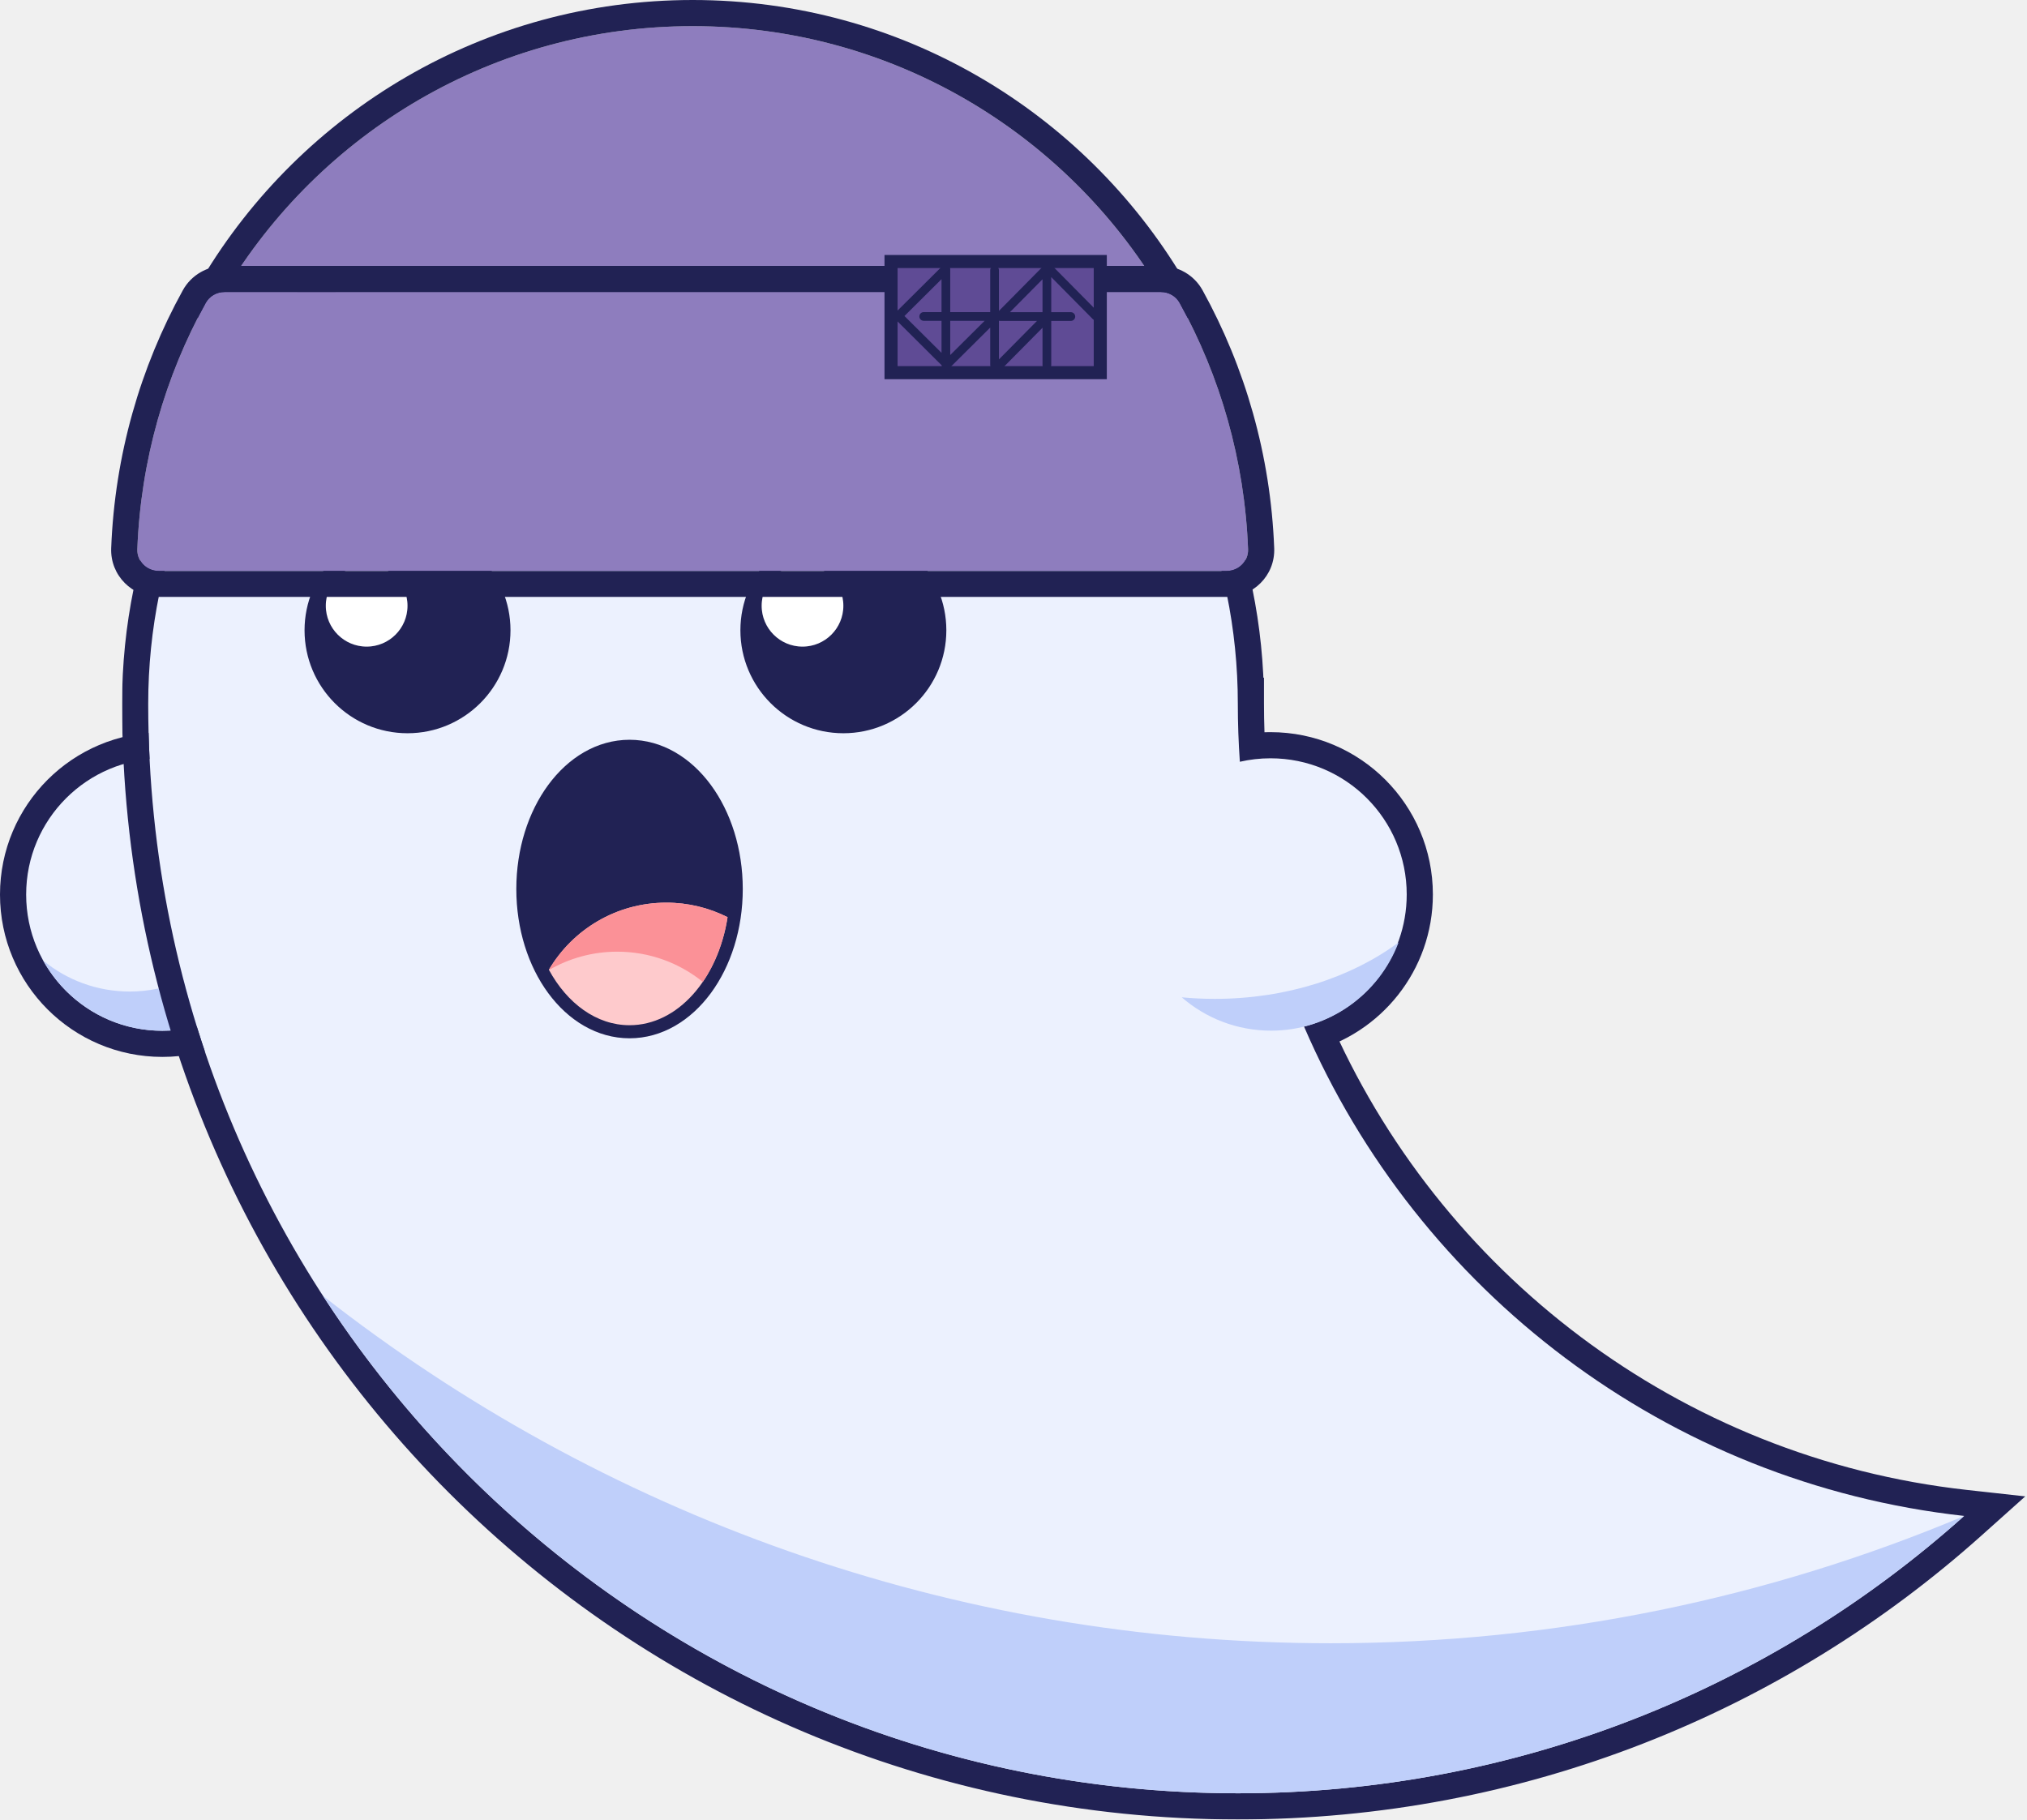
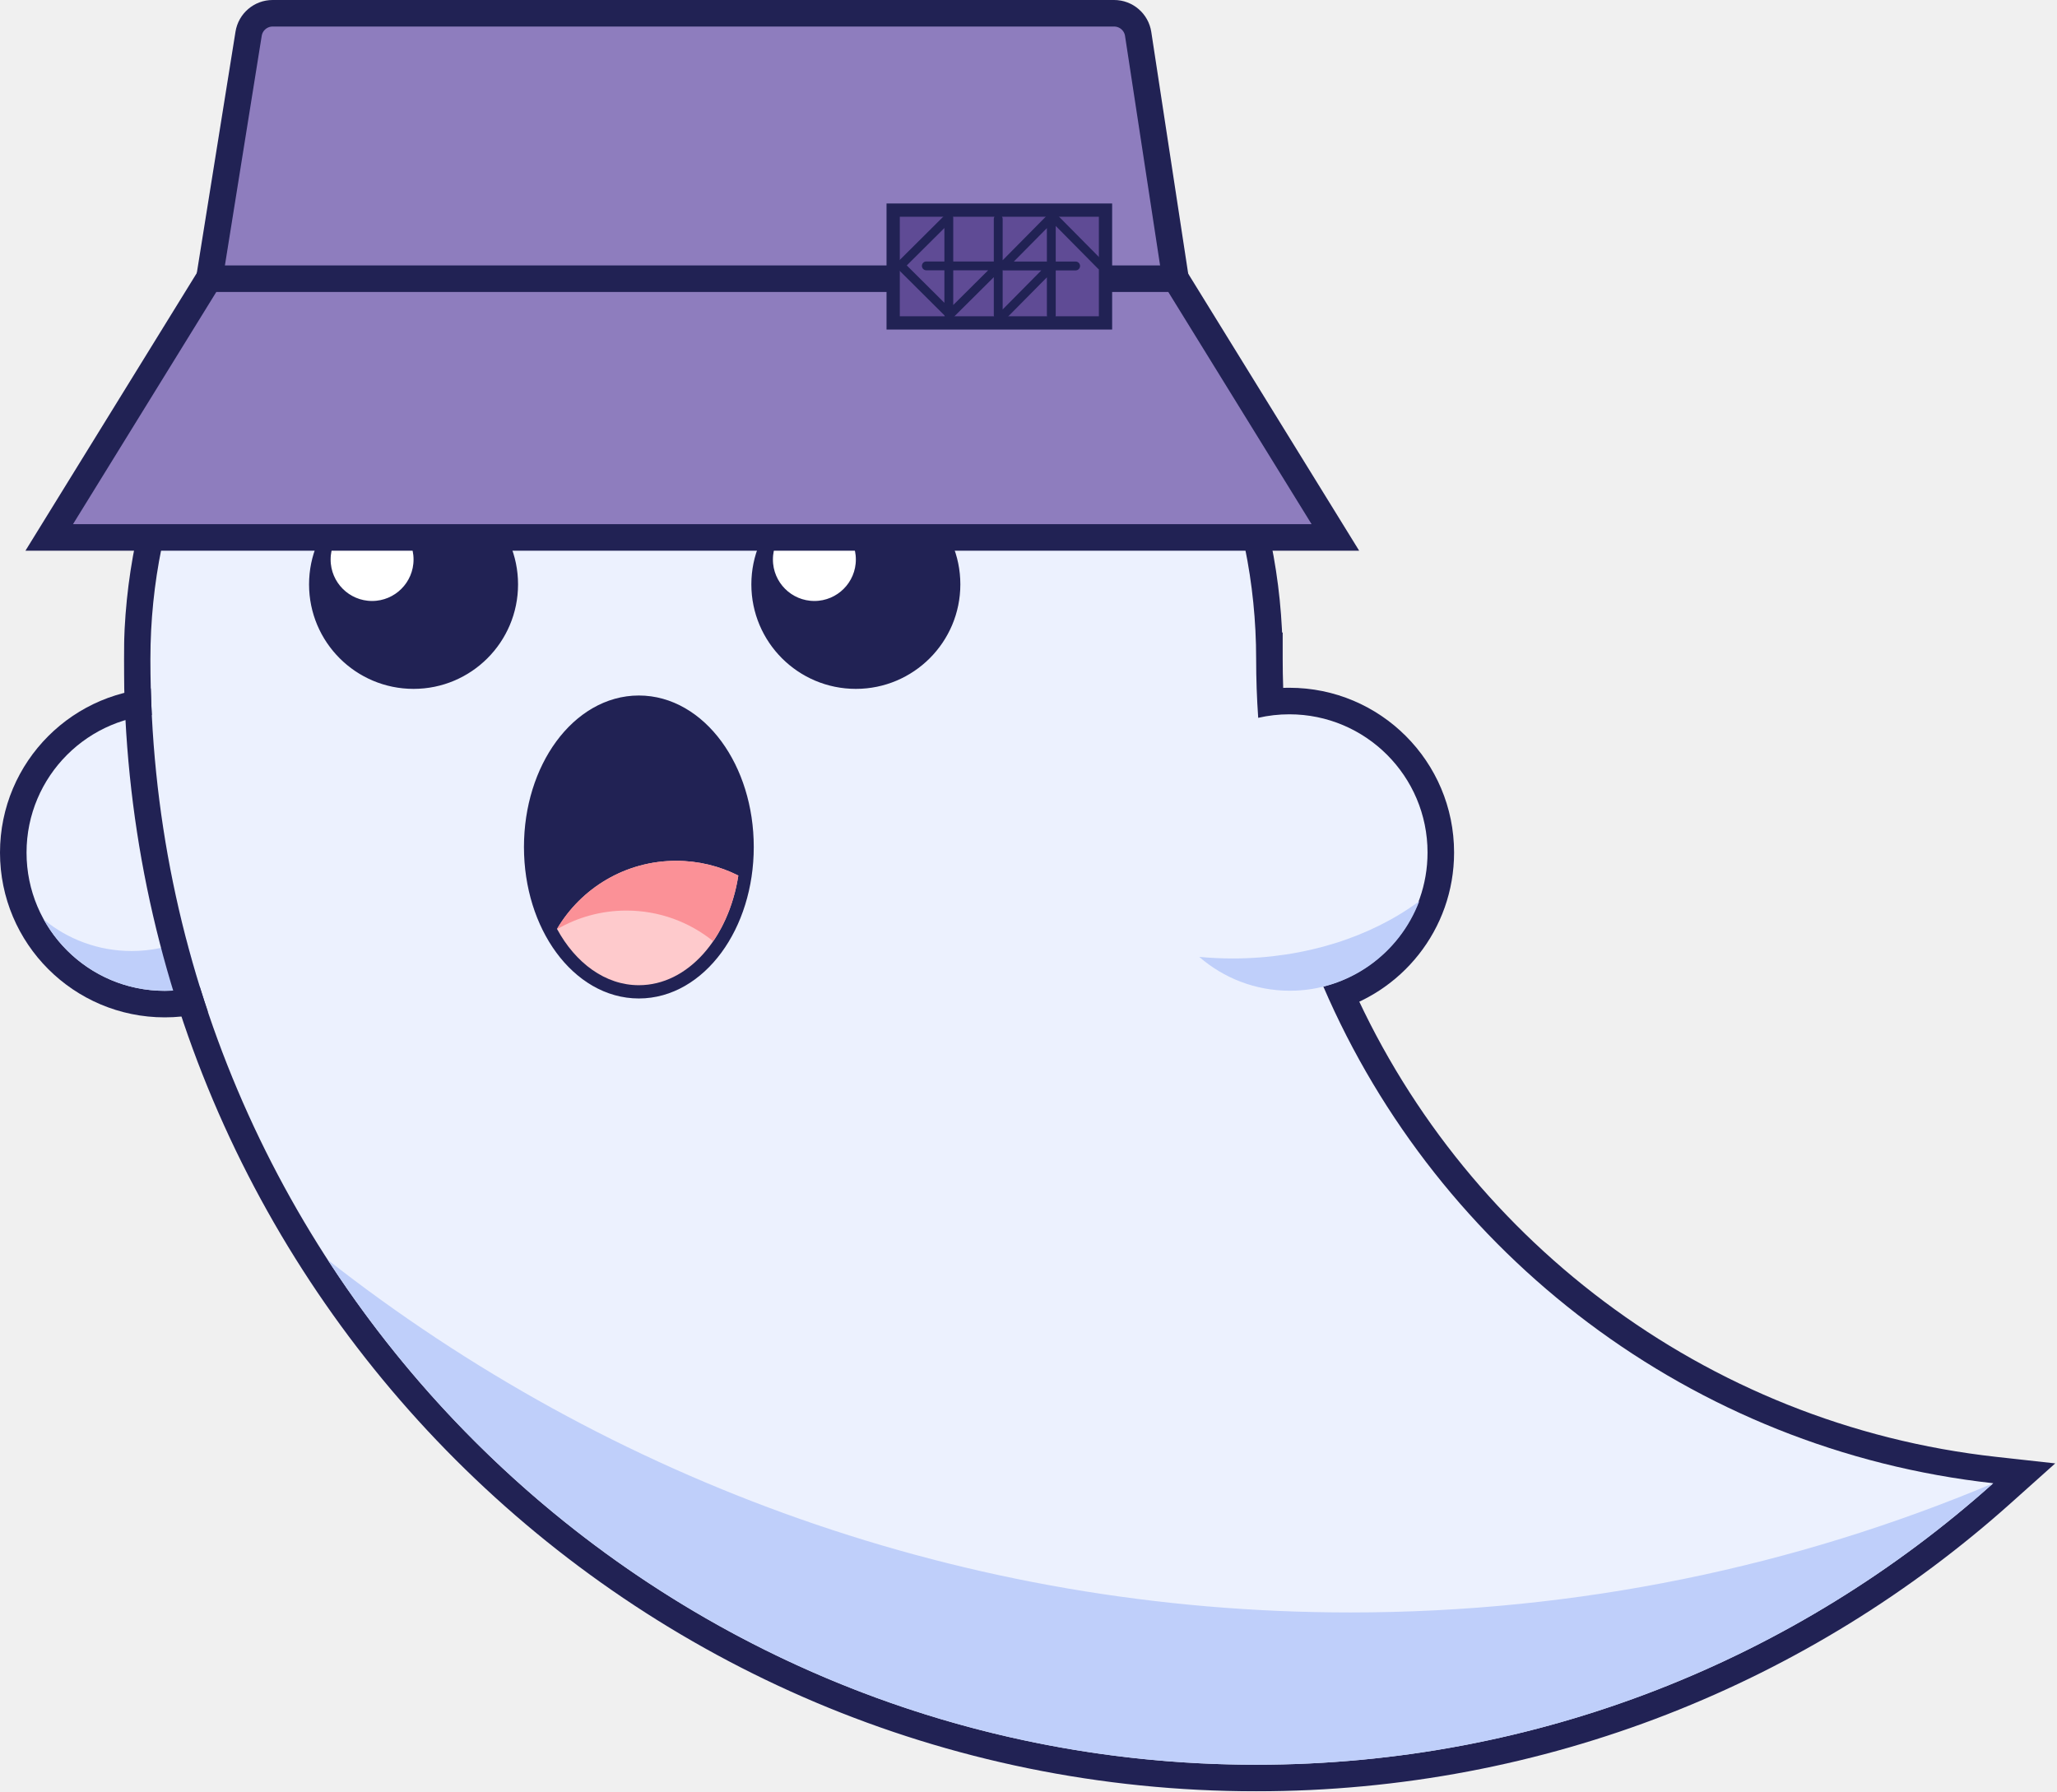
- <svg xmlns="http://www.w3.org/2000/svg" width="930" height="835" viewBox="0 0 930 835" fill="none">
-   <circle cx="74.49" cy="410.49" r="68.49" fill="#ECF1FE" stroke="#212254" stroke-width="12" />
-   <path fill-rule="evenodd" clip-rule="evenodd" d="M59.49 454.981C94.003 454.981 121.981 427.003 121.981 392.49C121.981 381.504 119.146 371.18 114.167 362.21C128.098 373.671 136.981 391.043 136.981 410.49C136.981 445.003 109.003 472.981 74.49 472.981C50.964 472.981 30.474 459.98 19.814 440.771C30.605 449.65 44.425 454.981 59.49 454.981Z" fill="#BFCFFA" />
-   <mask id="path-3-outside-1_6_2" maskUnits="userSpaceOnUse" x="56" y="61" width="874" height="774" fill="black">
-     <rect fill="white" x="56" y="61" width="874" height="774" />
-     <path fill-rule="evenodd" clip-rule="evenodd" d="M317.962 73C456.012 73 567.923 184.912 567.923 322.962H567.924C567.924 331.9 568.237 340.766 568.852 349.548C573.374 348.508 578.083 347.958 582.921 347.958C617.434 347.958 645.412 375.936 645.412 410.448C645.412 439.656 625.374 464.183 598.296 471.033C650.478 592.302 764.805 680.528 901.179 695.613C812.736 774.76 695.95 822.885 567.924 822.885C291.937 822.885 68.185 599.246 68 323.303L68 322.962C68 184.912 179.912 73 317.962 73Z" />
+ <svg xmlns="http://www.w3.org/2000/svg" width="930" height="810" viewBox="0 0 930 810" fill="none">
+   <circle cx="74.49" cy="385.49" r="68.49" fill="#ECF1FE" stroke="#212254" stroke-width="12" />
+   <path fill-rule="evenodd" clip-rule="evenodd" d="M59.49 429.981C94.003 429.981 121.981 402.003 121.981 367.49C121.981 356.504 119.146 346.18 114.167 337.21C128.098 348.671 136.981 366.043 136.981 385.49C136.981 420.003 109.003 447.981 74.49 447.981C50.964 447.981 30.474 434.98 19.814 415.771C30.605 424.65 44.425 429.981 59.49 429.981Z" fill="#BFCFFA" />
+   <mask id="path-3-outside-1_6_269" maskUnits="userSpaceOnUse" x="56" y="36" width="874" height="774" fill="black">
+     <rect fill="white" x="56" y="36" width="874" height="774" />
+     <path fill-rule="evenodd" clip-rule="evenodd" d="M317.962 48C456.012 48 567.923 159.912 567.923 297.962H567.924C567.924 306.9 568.237 315.766 568.852 324.548C573.374 323.508 578.083 322.958 582.921 322.958C617.434 322.958 645.412 350.936 645.412 385.448C645.412 414.656 625.374 439.183 598.296 446.033C650.478 567.302 764.805 655.528 901.179 670.613C812.736 749.76 695.95 797.885 567.924 797.885C291.937 797.885 68.185 574.246 68 298.303L68 297.962C68 159.912 179.912 48 317.962 48Z" />
  </mask>
-   <path fill-rule="evenodd" clip-rule="evenodd" d="M317.962 73C456.012 73 567.923 184.912 567.923 322.962H567.924C567.924 331.9 568.237 340.766 568.852 349.548C573.374 348.508 578.083 347.958 582.921 347.958C617.434 347.958 645.412 375.936 645.412 410.448C645.412 439.656 625.374 464.183 598.296 471.033C650.478 592.302 764.805 680.528 901.179 695.613C812.736 774.76 695.95 822.885 567.924 822.885C291.937 822.885 68.185 599.246 68 323.303L68 322.962C68 184.912 179.912 73 317.962 73Z" fill="#ECF1FE" />
-   <path d="M567.923 322.962H555.923V334.962H567.923V322.962ZM567.924 322.962H579.924V310.962H567.924V322.962ZM568.852 349.548L556.881 350.387L557.862 364.39L571.542 361.243L568.852 349.548ZM598.296 471.033L595.353 459.4L581.711 462.851L587.273 475.776L598.296 471.033ZM901.179 695.613L909.181 704.555L929.201 686.64L902.499 683.686L901.179 695.613ZM68 323.303L80 323.295L80 323.295L68 323.303ZM68 322.962L56 322.962L56 322.97L68 322.962ZM579.923 322.962C579.923 178.284 462.639 61 317.962 61V85C449.384 85 555.923 191.539 555.923 322.962H579.923ZM567.924 310.962H567.923V334.962H567.924V310.962ZM580.822 348.71C580.227 340.206 579.924 331.62 579.924 322.962H555.924C555.924 332.18 556.246 341.326 556.881 350.387L580.822 348.71ZM571.542 361.243C575.188 360.404 578.995 359.958 582.921 359.958V335.958C577.171 335.958 571.559 336.612 566.161 337.854L571.542 361.243ZM582.921 359.958C610.806 359.958 633.412 382.563 633.412 410.448H657.412C657.412 369.308 624.061 335.958 582.921 335.958V359.958ZM633.412 410.448C633.412 434.031 617.233 453.864 595.353 459.4L601.239 482.667C633.515 474.501 657.412 445.28 657.412 410.448H633.412ZM902.499 683.686C770.526 669.087 659.838 583.696 609.319 466.29L587.273 475.776C641.117 600.908 759.084 691.968 899.86 707.54L902.499 683.686ZM567.924 834.885C699.016 834.885 818.624 785.595 909.181 704.555L893.177 686.671C806.849 763.925 692.885 810.885 567.924 810.885V834.885ZM56 323.311C56.189 605.878 285.313 834.885 567.924 834.885V810.885C298.562 810.885 80.18 592.614 80 323.295L56 323.311ZM56 322.97L56 323.311L80 323.295L80 322.954L56 322.97ZM317.962 61C173.284 61 56 178.284 56 322.962H80C80 191.539 186.539 85 317.962 85V61Z" fill="#212254" mask="url(#path-3-outside-1_6_2)" />
-   <path fill-rule="evenodd" clip-rule="evenodd" d="M641.669 432.452C620.099 448.451 590.29 458.347 557.361 458.347C552.223 458.347 547.162 458.106 542.196 457.639C553.165 467.169 567.49 472.939 583.162 472.939C609.93 472.939 632.767 456.108 641.669 432.452Z" fill="#BFCFFA" />
-   <path fill-rule="evenodd" clip-rule="evenodd" d="M148.188 594.631C237.285 732.006 391.991 822.885 567.923 822.885C695.922 822.885 812.685 774.781 901.121 695.665C811.749 733.26 713.563 754.037 610.525 754.037C436.101 754.037 275.583 694.497 148.188 594.631Z" fill="#BFCFFA" />
-   <circle cx="386.943" cy="289.217" r="44.244" fill="#212254" stroke="#212254" stroke-width="6" />
-   <circle cx="368.195" cy="277.969" r="21.747" fill="white" stroke="#212254" stroke-width="6" />
-   <circle cx="186.973" cy="289.217" r="44.244" fill="#212254" stroke="#212254" stroke-width="6" />
-   <circle cx="168.226" cy="277.969" r="21.747" fill="white" stroke="#212254" stroke-width="6" />
-   <path d="M288.839 473.439C302.71 473.439 315.016 465.787 323.747 453.913C332.479 442.038 337.788 425.778 337.788 407.949C337.788 390.12 332.479 373.859 323.747 361.984C315.016 350.111 302.71 342.458 288.839 342.458C274.969 342.458 262.662 350.111 253.932 361.984C245.2 373.859 239.89 390.12 239.89 407.949C239.89 425.778 245.2 442.038 253.932 453.913C262.662 465.787 274.969 473.439 288.839 473.439Z" fill="#212254" stroke="#212254" stroke-width="6" />
-   <path fill-rule="evenodd" clip-rule="evenodd" d="M251.834 444.999C262.701 426.566 282.758 414.198 305.705 414.198C315.812 414.198 325.359 416.597 333.807 420.858C329.433 449.176 310.962 470.439 288.839 470.439C273.66 470.439 260.201 460.429 251.834 444.999Z" fill="#FECACC" />
-   <path fill-rule="evenodd" clip-rule="evenodd" d="M305.705 414.198C282.758 414.198 262.701 426.566 251.834 444.999C251.852 445.032 251.87 445.065 251.888 445.098C261.096 439.754 271.795 436.694 283.209 436.694C298.074 436.694 311.727 441.885 322.454 450.553C328.05 442.391 332.057 432.189 333.807 420.858C325.359 416.597 315.812 414.198 305.705 414.198Z" fill="#FB9197" />
-   <mask id="path-14-outside-2_6_2" maskUnits="userSpaceOnUse" x="81.024" y="0" width="473" height="146" fill="black">
-     <rect fill="white" x="81.024" width="473" height="146" />
-     <path fill-rule="evenodd" clip-rule="evenodd" d="M532.606 134H103.024C146.66 60.932 226.523 12 317.815 12C409.106 12 488.969 60.932 532.606 134Z" />
-   </mask>
-   <path fill-rule="evenodd" clip-rule="evenodd" d="M532.606 134H103.024C146.66 60.932 226.523 12 317.815 12C409.106 12 488.969 60.932 532.606 134Z" fill="#8E7DBE" />
-   <path d="M103.024 134L92.721 127.847L81.88 146H103.024V134ZM532.606 134V146H553.749L542.908 127.847L532.606 134ZM103.024 146H532.606V122H103.024V146ZM113.326 140.153C154.887 70.561 230.92 24 317.815 24V0C222.127 0 138.434 51.304 92.721 127.847L113.326 140.153ZM317.815 24C404.71 24 480.742 70.561 522.303 140.153L542.908 127.847C497.195 51.304 413.502 0 317.815 0V24Z" fill="#212254" mask="url(#path-14-outside-2_6_2)" />
-   <mask id="path-16-outside-3_6_2" maskUnits="userSpaceOnUse" x="50" y="122" width="535" height="152" fill="black">
-     <rect fill="white" x="50" y="122" width="535" height="152" />
-     <path fill-rule="evenodd" clip-rule="evenodd" d="M102.972 134C99.41 134 96.104 135.886 94.384 139.005C75.775 172.738 64.583 211.136 63.007 252.001C62.794 257.519 67.292 262 72.815 262H562.815C568.338 262 572.835 257.519 572.622 252.001C571.047 211.136 559.855 172.738 541.246 139.005C539.525 135.886 536.219 134 532.658 134H102.972Z" />
-   </mask>
-   <path fill-rule="evenodd" clip-rule="evenodd" d="M102.972 134C99.41 134 96.104 135.886 94.384 139.005C75.775 172.738 64.583 211.136 63.007 252.001C62.794 257.519 67.292 262 72.815 262H562.815C568.338 262 572.835 257.519 572.622 252.001C571.047 211.136 559.855 172.738 541.246 139.005C539.525 135.886 536.219 134 532.658 134H102.972Z" fill="#8E7DBE" />
-   <path d="M541.246 139.005L530.738 144.801L541.246 139.005ZM572.622 252.001L584.613 251.538L572.622 252.001ZM94.384 139.005L83.877 133.209L94.384 139.005ZM83.877 133.209C64.386 168.54 52.666 208.759 51.016 251.538L74.998 252.463C76.5 213.513 87.163 176.937 104.891 144.801L83.877 133.209ZM72.815 274H562.815V250H72.815V274ZM584.613 251.538C582.964 208.759 571.244 168.54 551.753 133.209L530.738 144.801C548.466 176.937 559.129 213.513 560.631 252.463L584.613 251.538ZM532.658 122H102.972V146H532.658V122ZM551.753 133.209C547.848 126.13 540.436 122 532.658 122V146C532.002 146 531.202 145.643 530.738 144.801L551.753 133.209ZM562.815 274C574.84 274 585.1 264.163 584.613 251.538L560.631 252.463C560.57 250.876 561.835 250 562.815 250V274ZM51.016 251.538C50.529 264.163 60.79 274 72.815 274V250C73.794 250 75.06 250.876 74.998 252.463L51.016 251.538ZM104.891 144.801C104.427 145.643 103.628 146 102.972 146V122C95.193 122 87.781 126.13 83.877 133.209L104.891 144.801Z" fill="#212254" mask="url(#path-16-outside-3_6_2)" />
-   <rect x="408.815" y="120" width="96" height="51" fill="#5F4B95" stroke="#212254" stroke-width="6" />
-   <path fill-rule="evenodd" clip-rule="evenodd" d="M434.473 123.5C434.473 123.501 434.473 123.502 434.474 123.502H434.475C434.476 123.502 434.476 123.502 434.476 123.503V143.711C434.476 144.264 434.924 144.711 435.476 144.711H454.815C455.367 144.711 455.815 144.264 455.815 143.711V124.002C455.815 123.726 456.039 123.502 456.315 123.502C456.591 123.502 456.815 123.726 456.815 124.002V167.421C456.815 167.697 456.591 167.921 456.315 167.921C456.039 167.921 455.815 167.697 455.815 167.421V149.11C455.815 148.22 454.74 147.773 454.11 148.401L435.183 167.218V167.218V167.218L434.476 167.922C434.475 167.922 434.474 167.922 434.474 167.922C434.473 167.922 434.473 167.922 434.472 167.922C434.472 167.921 434.471 167.921 434.47 167.921H434.175C433.789 167.921 433.476 167.608 433.476 167.222C433.476 167.036 433.402 166.857 433.27 166.726L412.138 145.711C411.747 145.323 411.747 144.69 412.138 144.301L433.412 123.145C433.607 122.951 433.922 122.951 434.117 123.145L434.473 123.499C434.474 123.499 434.474 123.5 434.473 123.5ZM433.476 163.116C433.476 164.006 432.402 164.453 431.771 163.825L413.56 145.715C413.167 145.324 413.167 144.688 413.56 144.297L431.771 126.187C432.402 125.56 433.476 126.007 433.476 126.896V143.711C433.476 144.264 433.028 144.711 432.476 144.711H423.807C423.531 144.711 423.307 144.935 423.307 145.211C423.307 145.488 423.531 145.711 423.807 145.711H432.476C433.028 145.711 433.476 146.159 433.476 146.711V163.116ZM453.677 147.421C454.31 146.791 453.864 145.711 452.972 145.711H435.476C434.924 145.711 434.476 146.159 434.476 146.711V164.106C434.476 164.996 435.55 165.443 436.181 164.816L453.677 147.421ZM480.79 123.506C480.79 123.506 480.79 123.506 480.79 123.506H480.807C480.811 123.506 480.814 123.51 480.814 123.514V143.754C480.814 144.307 481.262 144.754 481.814 144.754H491.312C491.588 144.754 491.812 144.978 491.812 145.254C491.812 145.531 491.588 145.754 491.312 145.754H481.814C481.262 145.754 480.814 146.202 480.814 146.754V167.503C480.814 167.78 480.591 168.003 480.314 168.003C480.038 168.003 479.814 167.78 479.814 167.503V149.174C479.814 148.281 478.732 147.836 478.103 148.471L459.174 167.607C458.979 167.805 458.659 167.805 458.464 167.607C458.271 167.412 458.271 167.099 458.464 166.904L477.699 147.458C478.324 146.826 477.876 145.754 476.988 145.754H458.845C458.831 145.754 458.819 145.743 458.819 145.729C458.819 145.722 458.816 145.715 458.812 145.71L458.613 145.509C458.337 145.231 458.337 144.783 458.613 144.505L479.732 123.154C479.927 122.956 480.247 122.956 480.443 123.154L480.79 123.506V123.506ZM478.103 126.222C478.732 125.587 479.814 126.032 479.814 126.926V143.754C479.814 144.307 479.367 144.754 478.814 144.754H462.168C461.279 144.754 460.832 143.683 461.457 143.051L478.103 126.222ZM502.43 145.359C502.626 145.556 502.946 145.556 503.141 145.359C503.334 145.164 503.334 144.85 503.141 144.655L481.873 123.154C481.677 122.956 481.358 122.956 481.162 123.154C480.97 123.349 480.97 123.663 481.162 123.858L502.43 145.359Z" fill="#212254" />
-   <path d="M434.473 123.5L435.53 124.565L435.532 124.563L434.473 123.5ZM454.11 148.401L455.167 149.464L455.167 149.464L454.11 148.401ZM435.183 167.218L434.125 166.154L433.683 166.594V167.218H435.183ZM435.183 167.218L436.241 168.282L436.683 167.842V167.218H435.183ZM434.476 167.922L433.418 166.858L433.417 166.859L434.476 167.922ZM434.474 167.922L434.565 166.425L434.56 166.425L434.474 167.922ZM434.472 167.922L433.414 168.984L433.416 168.987L434.472 167.922ZM433.27 166.726L434.328 165.663L434.328 165.663L433.27 166.726ZM412.138 145.711L413.196 144.648L413.196 144.648L412.138 145.711ZM412.138 144.301L411.08 143.238L411.08 143.238L412.138 144.301ZM433.412 123.145L434.47 124.209L434.47 124.209L433.412 123.145ZM434.117 123.145L433.06 124.209L433.06 124.209L434.117 123.145ZM434.473 123.499L435.532 122.436L435.531 122.435L434.473 123.499ZM431.771 163.825L430.713 164.889L430.713 164.889L431.771 163.825ZM413.56 145.715L412.502 146.779L412.502 146.779L413.56 145.715ZM413.56 144.297L412.502 143.234L412.502 143.234L413.56 144.297ZM431.771 126.187L430.713 125.124L430.713 125.124L431.771 126.187ZM453.677 147.421L452.619 146.357L452.619 146.357L453.677 147.421ZM436.181 164.816L435.124 163.752L435.124 163.752L436.181 164.816ZM480.79 123.506L481.85 124.567L482.29 124.128V123.506H480.79ZM478.103 148.471L479.17 149.526L479.17 149.526L478.103 148.471ZM459.174 167.607L460.241 168.662L460.241 168.662L459.174 167.607ZM458.464 167.607L459.53 166.552L459.53 166.552L458.464 167.607ZM458.464 166.904L457.397 165.849L457.397 165.849L458.464 166.904ZM477.699 147.458L476.633 146.403L476.633 146.403L477.699 147.458ZM458.812 145.71L457.745 146.765L457.745 146.765L458.812 145.71ZM458.613 145.509L457.546 146.564L457.546 146.564L458.613 145.509ZM458.613 144.505L459.679 145.56L459.679 145.56L458.613 144.505ZM479.732 123.154L478.665 122.099L478.665 122.099L479.732 123.154ZM480.443 123.154L481.509 122.099L481.509 122.099L480.443 123.154ZM480.79 123.506H482.29V122.889L481.857 122.451L480.79 123.506ZM478.103 126.222L479.17 127.277L479.17 127.277L478.103 126.222ZM461.457 143.051L460.39 141.996L460.39 141.996L461.457 143.051ZM503.141 145.359L502.075 144.304L502.075 144.304L503.141 145.359ZM502.43 145.359L503.497 144.304L503.497 144.304L502.43 145.359ZM503.141 144.655L502.075 145.71L502.075 145.71L503.141 144.655ZM481.873 123.154L482.94 122.099L482.94 122.099L481.873 123.154ZM481.162 123.154L480.096 122.099L480.096 122.099L481.162 123.154ZM481.162 123.858L480.096 124.912L480.096 124.912L481.162 123.858ZM434.474 122.002C435.811 122.002 436.481 123.621 435.53 124.565L433.417 122.435C432.464 123.38 433.135 125.002 434.474 125.002V122.002ZM434.475 122.002H434.474V125.002H434.475V122.002ZM435.976 123.503C435.976 122.675 435.305 122.002 434.475 122.002V125.002C433.646 125.002 432.976 124.33 432.976 123.503H435.976ZM435.976 143.711V123.503H432.976V143.711H435.976ZM435.476 143.211C435.752 143.211 435.976 143.435 435.976 143.711H432.976C432.976 145.092 434.095 146.211 435.476 146.211V143.211ZM454.815 143.211H435.476V146.211H454.815V143.211ZM454.315 143.711C454.315 143.435 454.539 143.211 454.815 143.211V146.211C456.195 146.211 457.315 145.092 457.315 143.711H454.315ZM454.315 124.002V143.711H457.315V124.002H454.315ZM456.315 122.002C455.21 122.002 454.315 122.897 454.315 124.002H457.315C457.315 124.554 456.867 125.002 456.315 125.002V122.002ZM458.315 124.002C458.315 122.897 457.419 122.002 456.315 122.002V125.002C455.762 125.002 455.315 124.554 455.315 124.002H458.315ZM458.315 167.421V124.002H455.315V167.421H458.315ZM456.315 169.421C457.419 169.421 458.315 168.525 458.315 167.421H455.315C455.315 166.869 455.762 166.421 456.315 166.421V169.421ZM454.315 167.421C454.315 168.525 455.21 169.421 456.315 169.421V166.421C456.867 166.421 457.315 166.869 457.315 167.421H454.315ZM454.315 149.11V167.421H457.315V149.11H454.315ZM455.167 149.464C454.852 149.778 454.315 149.555 454.315 149.11H457.315C457.315 146.886 454.629 145.769 453.052 147.337L455.167 149.464ZM436.24 168.282L455.167 149.464L453.052 147.337L434.125 166.154L436.24 168.282ZM436.683 167.218V167.218H433.683V167.218H436.683ZM436.683 167.218V167.218H433.683V167.218H436.683ZM435.533 168.985L436.241 168.282L434.125 166.155L433.418 166.858L435.533 168.985ZM434.383 169.42C434.796 169.445 435.22 169.298 435.534 168.984L433.417 166.859C433.73 166.547 434.153 166.4 434.565 166.425L434.383 169.42ZM433.416 168.987C433.684 169.252 434.032 169.399 434.387 169.42L434.56 166.425C434.914 166.445 435.262 166.592 435.528 166.857L433.416 168.987ZM434.47 169.421C434.076 169.421 433.695 169.265 433.414 168.984L435.531 166.859C435.248 166.577 434.866 166.421 434.47 166.421V169.421ZM434.175 169.421H434.47V166.421H434.175V169.421ZM431.976 167.222C431.976 168.436 432.961 169.421 434.175 169.421V166.421C434.618 166.421 434.976 166.78 434.976 167.222H431.976ZM432.212 167.79C432.061 167.64 431.976 167.435 431.976 167.222H434.976C434.976 166.637 434.743 166.075 434.328 165.663L432.212 167.79ZM411.08 146.775L432.212 167.79L434.328 165.663L413.196 144.648L411.08 146.775ZM411.08 143.238C410.099 144.213 410.099 145.8 411.08 146.775L413.196 144.648C413.394 144.845 413.394 145.167 413.196 145.365L411.08 143.238ZM432.355 122.081L411.08 143.238L413.196 145.365L434.47 124.209L432.355 122.081ZM435.175 122.081C434.395 121.306 433.135 121.306 432.355 122.081L434.47 124.209C434.08 124.596 433.45 124.596 433.06 124.209L435.175 122.081ZM435.531 122.435L435.175 122.081L433.06 124.209L433.416 124.562L435.531 122.435ZM435.532 124.563C436.121 123.976 436.121 123.023 435.532 122.436L433.414 124.561C432.827 123.975 432.826 123.023 433.414 122.438L435.532 124.563ZM430.713 164.889C432.29 166.457 434.976 165.34 434.976 163.116H431.976C431.976 162.671 432.513 162.448 432.829 162.762L430.713 164.889ZM412.502 146.779L430.713 164.889L432.829 162.762L414.618 144.652L412.502 146.779ZM412.502 143.234C411.519 144.211 411.519 145.802 412.502 146.779L414.618 144.652C414.814 144.847 414.814 145.165 414.618 145.361L412.502 143.234ZM430.713 125.124L412.502 143.234L414.618 145.361L432.829 127.251L430.713 125.124ZM434.976 126.896C434.976 124.672 432.29 123.556 430.713 125.124L432.829 127.251C432.513 127.565 431.976 127.341 431.976 126.896H434.976ZM434.976 143.711V126.896H431.976V143.711H434.976ZM432.476 146.211C433.857 146.211 434.976 145.092 434.976 143.711H431.976C431.976 143.435 432.2 143.211 432.476 143.211V146.211ZM423.807 146.211H432.476V143.211H423.807V146.211ZM424.807 145.211C424.807 145.764 424.359 146.211 423.807 146.211V143.211C422.702 143.211 421.807 144.107 421.807 145.211H424.807ZM423.807 144.211C424.359 144.211 424.807 144.659 424.807 145.211H421.807C421.807 146.316 422.702 147.211 423.807 147.211V144.211ZM432.476 144.211H423.807V147.211H432.476V144.211ZM434.976 146.711C434.976 145.331 433.857 144.211 432.476 144.211V147.211C432.2 147.211 431.976 146.988 431.976 146.711H434.976ZM434.976 163.116V146.711H431.976V163.116H434.976ZM452.972 147.211C452.526 147.211 452.303 146.671 452.619 146.357L454.735 148.484C456.317 146.912 455.203 144.211 452.972 144.211V147.211ZM435.476 147.211H452.972V144.211H435.476V147.211ZM435.976 146.711C435.976 146.988 435.752 147.211 435.476 147.211V144.211C434.095 144.211 432.976 145.331 432.976 146.711H435.976ZM435.976 164.106V146.711H432.976V164.106H435.976ZM435.124 163.752C435.439 163.438 435.976 163.662 435.976 164.106H432.976C432.976 166.33 435.662 167.447 437.239 165.879L435.124 163.752ZM452.619 146.357L435.124 163.752L437.239 165.879L454.735 148.484L452.619 146.357ZM480.79 122.006C482.154 122.006 482.777 123.642 481.85 124.567L479.73 122.445C478.803 123.37 479.427 125.006 480.79 125.006V122.006ZM480.807 122.006H480.79V125.006H480.807V122.006ZM482.314 123.514C482.314 122.682 481.64 122.006 480.807 122.006V125.006C479.982 125.006 479.314 124.338 479.314 123.514H482.314ZM482.314 143.754V123.514H479.314V143.754H482.314ZM481.814 143.254C482.091 143.254 482.314 143.478 482.314 143.754H479.314C479.314 145.135 480.434 146.254 481.814 146.254V143.254ZM491.312 143.254H481.814V146.254H491.312V143.254ZM493.312 145.254C493.312 144.15 492.417 143.254 491.312 143.254V146.254C490.76 146.254 490.312 145.807 490.312 145.254H493.312ZM491.312 147.254C492.417 147.254 493.312 146.359 493.312 145.254H490.312C490.312 144.702 490.76 144.254 491.312 144.254V147.254ZM481.814 147.254H491.312V144.254H481.814V147.254ZM482.314 146.754C482.314 147.031 482.091 147.254 481.814 147.254V144.254C480.434 144.254 479.314 145.374 479.314 146.754H482.314ZM482.314 167.503V146.754H479.314V167.503H482.314ZM480.314 169.503C481.419 169.503 482.314 168.608 482.314 167.503H479.314C479.314 166.951 479.762 166.503 480.314 166.503V169.503ZM478.314 167.503C478.314 168.608 479.21 169.503 480.314 169.503V166.503C480.867 166.503 481.314 166.951 481.314 167.503H478.314ZM478.314 149.174V167.503H481.314V149.174H478.314ZM479.17 149.526C478.856 149.843 478.314 149.621 478.314 149.174H481.314C481.314 146.94 478.608 145.828 477.037 147.416L479.17 149.526ZM460.241 168.662L479.17 149.526L477.037 147.416L458.108 166.552L460.241 168.662ZM457.397 168.662C458.18 169.453 459.458 169.453 460.241 168.662L458.108 166.552C458.499 166.156 459.139 166.156 459.53 166.552L457.397 168.662ZM457.397 165.849C456.626 166.628 456.626 167.883 457.397 168.662L459.53 166.552C459.915 166.942 459.915 167.569 459.53 167.959L457.397 165.849ZM476.633 146.403L457.397 165.849L459.53 167.959L478.766 148.513L476.633 146.403ZM476.988 147.254C476.544 147.254 476.32 146.719 476.633 146.403L478.766 148.513C480.327 146.934 479.209 144.254 476.988 144.254V147.254ZM458.845 147.254H476.988V144.254H458.845V147.254ZM457.319 145.729C457.319 146.571 458.002 147.254 458.845 147.254V144.254C459.659 144.254 460.319 144.914 460.319 145.729H457.319ZM457.745 146.765C457.472 146.489 457.319 146.116 457.319 145.729H460.319C460.319 145.327 460.161 144.941 459.878 144.655L457.745 146.765ZM457.546 146.564L457.745 146.765L459.878 144.655L459.679 144.454L457.546 146.564ZM457.546 143.45C456.693 144.312 456.693 145.701 457.546 146.564L459.679 144.454C459.982 144.76 459.982 145.253 459.679 145.56L457.546 143.45ZM478.665 122.099L457.546 143.45L459.679 145.56L480.798 124.209L478.665 122.099ZM481.509 122.099C480.726 121.308 479.448 121.308 478.665 122.099L480.798 124.209C480.407 124.605 479.768 124.605 479.376 124.209L481.509 122.099ZM481.857 122.451L481.509 122.099L479.376 124.209L479.724 124.561L481.857 122.451ZM482.29 123.506V123.506H479.29V123.506H482.29ZM481.314 126.926C481.314 124.692 478.608 123.579 477.037 125.167L479.17 127.277C478.856 127.595 478.314 127.372 478.314 126.926H481.314ZM481.314 143.754V126.926H478.314V143.754H481.314ZM478.814 146.254C480.195 146.254 481.314 145.135 481.314 143.754H478.314C478.314 143.478 478.538 143.254 478.814 143.254V146.254ZM462.168 146.254H478.814V143.254H462.168V146.254ZM460.39 141.996C458.829 143.575 459.947 146.254 462.168 146.254V143.254C462.612 143.254 462.836 143.79 462.523 144.106L460.39 141.996ZM477.037 125.167L460.39 141.996L462.523 144.106L479.17 127.277L477.037 125.167ZM502.075 144.304C502.466 143.908 503.105 143.908 503.497 144.304L501.364 146.413C502.147 147.205 503.425 147.205 504.208 146.413L502.075 144.304ZM502.075 145.71C501.69 145.321 501.69 144.693 502.075 144.304L504.208 146.413C504.979 145.634 504.979 144.38 504.208 143.6L502.075 145.71ZM480.807 124.209L502.075 145.71L504.208 143.6L482.94 122.099L480.807 124.209ZM482.229 124.209C481.837 124.605 481.198 124.605 480.807 124.209L482.94 122.099C482.157 121.308 480.879 121.308 480.096 122.099L482.229 124.209ZM482.229 122.803C482.614 123.192 482.614 123.82 482.229 124.209L480.096 122.099C479.325 122.879 479.325 124.133 480.096 124.912L482.229 122.803ZM503.497 144.304L482.229 122.803L480.096 124.912L501.364 146.413L503.497 144.304Z" fill="#212254" />
+   <path fill-rule="evenodd" clip-rule="evenodd" d="M317.962 48C456.012 48 567.923 159.912 567.923 297.962H567.924C567.924 306.9 568.237 315.766 568.852 324.548C573.374 323.508 578.083 322.958 582.921 322.958C617.434 322.958 645.412 350.936 645.412 385.448C645.412 414.656 625.374 439.183 598.296 446.033C650.478 567.302 764.805 655.528 901.179 670.613C812.736 749.76 695.95 797.885 567.924 797.885C291.937 797.885 68.185 574.246 68 298.303L68 297.962C68 159.912 179.912 48 317.962 48Z" fill="#ECF1FE" />
+   <path d="M567.923 297.962H555.923V309.962H567.923V297.962ZM567.924 297.962H579.924V285.962H567.924V297.962ZM568.852 324.548L556.881 325.387L557.862 339.39L571.543 336.243L568.852 324.548ZM598.296 446.033L595.353 434.4L581.711 437.851L587.273 450.776L598.296 446.033ZM901.179 670.613L909.181 679.555L929.201 661.64L902.498 658.686L901.179 670.613ZM68 298.303L80 298.295V298.295L68 298.303ZM68 297.962H56L56 297.97L68 297.962ZM579.923 297.962C579.923 153.284 462.639 36 317.962 36V60C449.384 60 555.923 166.539 555.923 297.962H579.923ZM567.924 285.962H567.923V309.962H567.924V285.962ZM580.822 323.71C580.227 315.206 579.924 306.62 579.924 297.962H555.924C555.924 307.18 556.246 316.326 556.881 325.387L580.822 323.71ZM571.543 336.243C575.188 335.404 578.995 334.958 582.921 334.958V310.958C577.171 310.958 571.559 311.612 566.161 312.854L571.543 336.243ZM582.921 334.958C610.806 334.958 633.412 357.563 633.412 385.448H657.412C657.412 344.308 624.061 310.958 582.921 310.958V334.958ZM633.412 385.448C633.412 409.031 617.233 428.864 595.353 434.4L601.239 457.667C633.515 449.501 657.412 420.28 657.412 385.448H633.412ZM902.498 658.686C770.526 644.087 659.838 558.696 609.319 441.29L587.273 450.776C641.117 575.908 759.083 666.968 899.86 682.54L902.498 658.686ZM567.924 809.885C699.016 809.885 818.624 760.595 909.181 679.555L893.177 661.671C806.849 738.925 692.885 785.885 567.924 785.885V809.885ZM56 298.311C56.189 580.878 285.313 809.885 567.924 809.885V785.885C298.562 785.885 80.18 567.614 80 298.295L56 298.311ZM56 297.97L56 298.311L80 298.295L80 297.954L56 297.97ZM317.962 36C173.284 36 56 153.284 56 297.962H80C80 166.539 186.539 60 317.962 60V36Z" fill="#212254" mask="url(#path-3-outside-1_6_269)" />
+   <path fill-rule="evenodd" clip-rule="evenodd" d="M641.669 407.452C620.099 423.451 590.29 433.347 557.361 433.347C552.223 433.347 547.162 433.106 542.196 432.639C553.165 442.169 567.49 447.939 583.162 447.939C609.93 447.939 632.767 431.108 641.669 407.452Z" fill="#BFCFFA" />
+   <path fill-rule="evenodd" clip-rule="evenodd" d="M148.188 569.631C237.285 707.006 391.991 797.885 567.923 797.885C695.922 797.885 812.685 749.781 901.121 670.665C811.749 708.26 713.563 729.037 610.525 729.037C436.101 729.037 275.583 669.497 148.188 569.631Z" fill="#BFCFFA" />
+   <circle cx="386.943" cy="264.217" r="44.244" fill="#212254" stroke="#212254" stroke-width="6" />
+   <circle cx="368.195" cy="252.969" r="21.747" fill="white" stroke="#212254" stroke-width="6" />
+   <circle cx="186.973" cy="264.217" r="44.244" fill="#212254" stroke="#212254" stroke-width="6" />
+   <circle cx="168.226" cy="252.969" r="21.747" fill="white" stroke="#212254" stroke-width="6" />
+   <path d="M288.839 448.439C302.71 448.439 315.016 440.787 323.747 428.913C332.479 417.038 337.788 400.778 337.788 382.949C337.788 365.12 332.479 348.859 323.747 336.984C315.016 325.111 302.71 317.458 288.839 317.458C274.969 317.458 262.662 325.111 253.932 336.984C245.2 348.859 239.89 365.12 239.89 382.949C239.89 400.778 245.2 417.038 253.932 428.913C262.662 440.787 274.969 448.439 288.839 448.439Z" fill="#212254" stroke="#212254" stroke-width="6" />
+   <path fill-rule="evenodd" clip-rule="evenodd" d="M251.834 419.999C262.701 401.566 282.758 389.198 305.705 389.198C315.812 389.198 325.359 391.597 333.807 395.858C329.433 424.176 310.962 445.439 288.839 445.439C273.66 445.439 260.201 435.429 251.834 419.999Z" fill="#FECACC" />
+   <path fill-rule="evenodd" clip-rule="evenodd" d="M305.705 389.198C282.758 389.198 262.701 401.566 251.834 419.999C251.852 420.032 251.87 420.065 251.888 420.098C261.096 414.754 271.795 411.694 283.209 411.694C298.074 411.694 311.727 416.885 322.454 425.553C328.05 417.391 332.057 407.189 333.807 395.858C325.359 391.597 315.812 389.198 305.705 389.198Z" fill="#FB9197" />
+   <path d="M503.705 6H123.262C117.859 6 113.256 9.924 112.401 15.259L93.004 136.259C91.933 142.943 97.096 149 103.865 149H522.179C528.915 149 534.069 142.999 533.053 136.34L514.579 15.34C513.759 9.968 509.139 6 503.705 6Z" fill="#8E7DBE" stroke="#212254" stroke-width="12" />
+   <path d="M97.8 126H94.452L92.694 128.849L27.894 233.849L22.247 243H33H593H603.753L598.106 233.849L533.306 128.849L531.548 126H528.2H97.8Z" fill="#8E7DBE" stroke="#212254" stroke-width="12" />
+   <rect x="403.815" y="95" width="96" height="51" fill="#5F4B95" stroke="#212254" stroke-width="6" />
+   <path fill-rule="evenodd" clip-rule="evenodd" d="M429.473 98.5C429.473 98.501 429.473 98.502 429.474 98.502H429.475C429.476 98.502 429.476 98.502 429.476 98.503V118.711C429.476 119.264 429.924 119.711 430.476 119.711H449.815C450.367 119.711 450.815 119.264 450.815 118.711V99.002C450.815 98.725 451.039 98.502 451.315 98.502C451.591 98.502 451.815 98.725 451.815 99.002V142.421C451.815 142.697 451.591 142.921 451.315 142.921C451.039 142.921 450.815 142.697 450.815 142.421V124.11C450.815 123.22 449.74 122.773 449.11 123.401L430.183 142.218V142.218V142.218L429.476 142.922C429.475 142.922 429.474 142.922 429.474 142.922C429.473 142.922 429.473 142.922 429.472 142.922C429.472 142.921 429.471 142.921 429.47 142.921H429.175C428.789 142.921 428.476 142.608 428.476 142.222C428.476 142.036 428.402 141.857 428.27 141.726L407.138 120.711C406.747 120.323 406.747 119.69 407.138 119.301L428.412 98.145C428.607 97.951 428.922 97.951 429.117 98.145L429.473 98.499C429.474 98.499 429.474 98.5 429.473 98.5ZM428.476 138.116C428.476 139.006 427.402 139.453 426.771 138.825L408.56 120.715C408.167 120.324 408.167 119.688 408.56 119.297L426.771 101.187C427.402 100.56 428.476 101.007 428.476 101.896V118.711C428.476 119.264 428.028 119.711 427.476 119.711H418.807C418.531 119.711 418.307 119.935 418.307 120.211C418.307 120.488 418.531 120.711 418.807 120.711H427.476C428.028 120.711 428.476 121.159 428.476 121.711V138.116ZM448.677 122.421C449.31 121.791 448.864 120.711 447.972 120.711H430.476C429.924 120.711 429.476 121.159 429.476 121.711V139.106C429.476 139.996 430.55 140.443 431.181 139.816L448.677 122.421ZM475.79 98.506C475.79 98.506 475.79 98.506 475.79 98.506H475.807C475.811 98.506 475.814 98.51 475.814 98.514V118.754C475.814 119.307 476.262 119.754 476.814 119.754H486.312C486.588 119.754 486.812 119.978 486.812 120.254C486.812 120.531 486.588 120.754 486.312 120.754H476.814C476.262 120.754 475.814 121.202 475.814 121.754V142.503C475.814 142.78 475.591 143.003 475.314 143.003C475.038 143.003 474.814 142.78 474.814 142.503V124.174C474.814 123.281 473.732 122.836 473.103 123.471L454.174 142.607C453.979 142.805 453.659 142.805 453.464 142.607C453.271 142.412 453.271 142.099 453.464 141.904L472.699 122.458C473.324 121.826 472.876 120.754 471.988 120.754H453.845C453.831 120.754 453.819 120.743 453.819 120.729C453.819 120.722 453.816 120.715 453.812 120.71L453.613 120.509C453.337 120.231 453.337 119.783 453.613 119.505L474.732 98.154C474.927 97.957 475.247 97.957 475.443 98.154L475.79 98.506V98.506ZM473.103 101.222C473.732 100.587 474.814 101.032 474.814 101.926V118.754C474.814 119.307 474.367 119.754 473.814 119.754H457.168C456.279 119.754 455.832 118.683 456.457 118.051L473.103 101.222ZM497.43 120.359C497.626 120.556 497.946 120.556 498.141 120.359C498.334 120.164 498.334 119.85 498.141 119.655L476.873 98.154C476.677 97.957 476.358 97.957 476.162 98.154C475.97 98.349 475.97 98.663 476.162 98.858L497.43 120.359Z" fill="#212254" />
+   <path d="M429.473 98.5L430.53 99.565L430.532 99.563L429.473 98.5ZM449.11 123.401L450.167 124.464V124.464L449.11 123.401ZM430.183 142.218L429.125 141.154L428.683 141.594V142.218H430.183ZM430.183 142.218L431.241 143.282L431.683 142.842V142.218H430.183ZM429.476 142.922L428.418 141.858L428.417 141.859L429.476 142.922ZM429.474 142.922L429.565 141.425L429.56 141.425L429.474 142.922ZM429.472 142.922L428.414 143.984L428.416 143.987L429.472 142.922ZM428.27 141.726L429.328 140.663L428.27 141.726ZM407.138 120.711L408.196 119.648H408.196L407.138 120.711ZM407.138 119.301L406.08 118.238L406.08 118.238L407.138 119.301ZM428.412 98.145L429.47 99.209V99.209L428.412 98.145ZM429.117 98.145L428.06 99.209L428.06 99.209L429.117 98.145ZM429.473 98.499L430.532 97.436L430.531 97.435L429.473 98.499ZM426.771 138.825L425.713 139.889H425.713L426.771 138.825ZM408.56 120.715L407.502 121.779L407.502 121.779L408.56 120.715ZM408.56 119.297L407.502 118.234H407.502L408.56 119.297ZM426.771 101.187L425.713 100.124L425.713 100.124L426.771 101.187ZM448.677 122.421L447.619 121.357L447.619 121.357L448.677 122.421ZM431.181 139.816L430.124 138.752H430.124L431.181 139.816ZM475.79 98.506L476.85 99.567L477.29 99.128V98.506H475.79ZM473.103 123.471L474.17 124.526H474.17L473.103 123.471ZM454.174 142.607L455.241 143.662L455.241 143.662L454.174 142.607ZM453.464 142.607L454.53 141.552L454.53 141.552L453.464 142.607ZM453.464 141.904L452.397 140.849L453.464 141.904ZM472.699 122.458L471.633 121.403V121.403L472.699 122.458ZM453.812 120.71L452.745 121.765L452.745 121.765L453.812 120.71ZM453.613 120.509L452.546 121.564L453.613 120.509ZM453.613 119.505L454.679 120.56L454.679 120.56L453.613 119.505ZM474.732 98.154L473.665 97.099L473.665 97.099L474.732 98.154ZM475.443 98.154L476.509 97.099L476.509 97.099L475.443 98.154ZM475.79 98.506H477.29V97.889L476.857 97.451L475.79 98.506ZM473.103 101.222L474.17 102.277L474.17 102.277L473.103 101.222ZM456.457 118.051L455.39 116.996L456.457 118.051ZM498.141 120.359L497.075 119.304L497.075 119.304L498.141 120.359ZM497.43 120.359L498.497 119.304L498.497 119.304L497.43 120.359ZM498.141 119.655L497.075 120.71L497.075 120.71L498.141 119.655ZM476.873 98.154L477.94 97.1L477.94 97.099L476.873 98.154ZM476.162 98.154L475.096 97.099L475.096 97.1L476.162 98.154ZM476.162 98.858L475.096 99.912L475.096 99.912L476.162 98.858ZM429.474 97.002C430.811 97.002 431.481 98.621 430.53 99.565L428.417 97.435C427.464 98.38 428.135 100.002 429.474 100.002V97.002ZM429.475 97.002H429.474V100.002H429.475V97.002ZM430.976 98.503C430.976 97.674 430.305 97.002 429.475 97.002V100.002C428.646 100.002 427.976 99.33 427.976 98.503H430.976ZM430.976 118.711V98.503H427.976V118.711H430.976ZM430.476 118.211C430.752 118.211 430.976 118.435 430.976 118.711H427.976C427.976 120.092 429.095 121.211 430.476 121.211V118.211ZM449.815 118.211H430.476V121.211H449.815V118.211ZM449.315 118.711C449.315 118.435 449.539 118.211 449.815 118.211V121.211C451.195 121.211 452.315 120.092 452.315 118.711H449.315ZM449.315 99.002V118.711H452.315V99.002H449.315ZM451.315 97.002C450.21 97.002 449.315 97.897 449.315 99.002H452.315C452.315 99.554 451.867 100.002 451.315 100.002V97.002ZM453.315 99.002C453.315 97.897 452.419 97.002 451.315 97.002V100.002C450.762 100.002 450.315 99.554 450.315 99.002H453.315ZM453.315 142.421V99.002H450.315V142.421H453.315ZM451.315 144.421C452.419 144.421 453.315 143.525 453.315 142.421H450.315C450.315 141.869 450.762 141.421 451.315 141.421V144.421ZM449.315 142.421C449.315 143.525 450.21 144.421 451.315 144.421V141.421C451.867 141.421 452.315 141.869 452.315 142.421H449.315ZM449.315 124.11V142.421H452.315V124.11H449.315ZM450.167 124.464C449.852 124.778 449.315 124.555 449.315 124.11H452.315C452.315 121.886 449.629 120.769 448.052 122.337L450.167 124.464ZM431.24 143.282L450.167 124.464L448.052 122.337L429.125 141.154L431.24 143.282ZM431.683 142.218V142.218H428.683V142.218H431.683ZM431.683 142.218V142.218H428.683V142.218H431.683ZM430.533 143.985L431.241 143.282L429.125 141.155L428.418 141.858L430.533 143.985ZM429.383 144.42C429.796 144.445 430.22 144.298 430.534 143.984L428.417 141.859C428.73 141.547 429.153 141.4 429.565 141.425L429.383 144.42ZM428.416 143.987C428.684 144.252 429.032 144.399 429.387 144.42L429.56 141.425C429.914 141.445 430.262 141.592 430.528 141.857L428.416 143.987ZM429.47 144.421C429.076 144.421 428.695 144.265 428.414 143.984L430.531 141.859C430.248 141.577 429.866 141.421 429.47 141.421V144.421ZM429.175 144.421H429.47V141.421H429.175V144.421ZM426.976 142.222C426.976 143.436 427.961 144.421 429.175 144.421V141.421C429.618 141.421 429.976 141.78 429.976 142.222H426.976ZM427.212 142.79C427.061 142.64 426.976 142.435 426.976 142.222H429.976C429.976 141.637 429.743 141.075 429.328 140.663L427.212 142.79ZM406.08 121.775L427.212 142.79L429.328 140.663L408.196 119.648L406.08 121.775ZM406.08 118.238C405.099 119.213 405.099 120.8 406.08 121.775L408.196 119.648C408.394 119.845 408.394 120.167 408.196 120.365L406.08 118.238ZM427.355 97.081L406.08 118.238L408.196 120.365L429.47 99.209L427.355 97.081ZM430.175 97.081C429.395 96.305 428.135 96.305 427.355 97.081L429.47 99.209C429.08 99.596 428.45 99.596 428.06 99.209L430.175 97.081ZM430.531 97.435L430.175 97.081L428.06 99.209L428.415 99.562L430.531 97.435ZM430.532 99.563C431.121 98.976 431.121 98.023 430.532 97.436L428.414 99.561C427.827 98.975 427.826 98.023 428.414 97.438L430.532 99.563ZM425.713 139.889C427.29 141.457 429.976 140.34 429.976 138.116H426.976C426.976 137.671 427.513 137.448 427.829 137.762L425.713 139.889ZM407.502 121.779L425.713 139.889L427.829 137.762L409.618 119.652L407.502 121.779ZM407.502 118.234C406.519 119.211 406.519 120.802 407.502 121.779L409.618 119.652C409.814 119.847 409.814 120.165 409.618 120.361L407.502 118.234ZM425.713 100.124L407.502 118.234L409.618 120.361L427.829 102.251L425.713 100.124ZM429.976 101.896C429.976 99.672 427.29 98.556 425.713 100.124L427.829 102.251C427.513 102.565 426.976 102.341 426.976 101.896H429.976ZM429.976 118.711V101.896H426.976V118.711H429.976ZM427.476 121.211C428.857 121.211 429.976 120.092 429.976 118.711H426.976C426.976 118.435 427.2 118.211 427.476 118.211V121.211ZM418.807 121.211H427.476V118.211H418.807V121.211ZM419.807 120.211C419.807 120.764 419.359 121.211 418.807 121.211V118.211C417.702 118.211 416.807 119.107 416.807 120.211H419.807ZM418.807 119.211C419.359 119.211 419.807 119.659 419.807 120.211H416.807C416.807 121.316 417.702 122.211 418.807 122.211V119.211ZM427.476 119.211H418.807V122.211H427.476V119.211ZM429.976 121.711C429.976 120.331 428.857 119.211 427.476 119.211V122.211C427.2 122.211 426.976 121.988 426.976 121.711H429.976ZM429.976 138.116V121.711H426.976V138.116H429.976ZM447.972 122.211C447.526 122.211 447.303 121.671 447.619 121.357L449.735 123.484C451.317 121.911 450.203 119.211 447.972 119.211V122.211ZM430.476 122.211H447.972V119.211H430.476V122.211ZM430.976 121.711C430.976 121.988 430.752 122.211 430.476 122.211V119.211C429.095 119.211 427.976 120.331 427.976 121.711H430.976ZM430.976 139.106V121.711H427.976V139.106H430.976ZM430.124 138.752C430.439 138.438 430.976 138.662 430.976 139.106H427.976C427.976 141.33 430.662 142.447 432.239 140.879L430.124 138.752ZM447.619 121.357L430.124 138.752L432.239 140.879L449.735 123.484L447.619 121.357ZM475.79 97.006C477.154 97.006 477.777 98.642 476.85 99.567L474.73 97.445C473.803 98.371 474.427 100.006 475.79 100.006V97.006ZM475.807 97.006H475.79V100.006H475.807V97.006ZM477.314 98.514C477.314 97.682 476.64 97.006 475.807 97.006V100.006C474.982 100.006 474.314 99.338 474.314 98.514H477.314ZM477.314 118.754V98.514H474.314V118.754H477.314ZM476.814 118.254C477.091 118.254 477.314 118.478 477.314 118.754H474.314C474.314 120.135 475.434 121.254 476.814 121.254V118.254ZM486.312 118.254H476.814V121.254H486.312V118.254ZM488.312 120.254C488.312 119.15 487.417 118.254 486.312 118.254V121.254C485.76 121.254 485.312 120.807 485.312 120.254H488.312ZM486.312 122.254C487.417 122.254 488.312 121.359 488.312 120.254H485.312C485.312 119.702 485.76 119.254 486.312 119.254V122.254ZM476.814 122.254H486.312V119.254H476.814V122.254ZM477.314 121.754C477.314 122.031 477.091 122.254 476.814 122.254V119.254C475.434 119.254 474.314 120.374 474.314 121.754H477.314ZM477.314 142.503V121.754H474.314V142.503H477.314ZM475.314 144.503C476.419 144.503 477.314 143.608 477.314 142.503H474.314C474.314 141.951 474.762 141.503 475.314 141.503V144.503ZM473.314 142.503C473.314 143.608 474.21 144.503 475.314 144.503V141.503C475.867 141.503 476.314 141.951 476.314 142.503H473.314ZM473.314 124.174V142.503H476.314V124.174H473.314ZM474.17 124.526C473.856 124.843 473.314 124.621 473.314 124.174H476.314C476.314 121.94 473.608 120.828 472.037 122.416L474.17 124.526ZM455.241 143.662L474.17 124.526L472.037 122.416L453.108 141.552L455.241 143.662ZM452.397 143.662C453.18 144.453 454.458 144.453 455.241 143.662L453.108 141.552C453.499 141.156 454.139 141.156 454.53 141.552L452.397 143.662ZM452.397 140.849C451.626 141.628 451.626 142.883 452.397 143.662L454.53 141.552C454.915 141.942 454.915 142.569 454.53 142.959L452.397 140.849ZM471.633 121.403L452.397 140.849L454.53 142.959L473.766 123.513L471.633 121.403ZM471.988 122.254C471.544 122.254 471.32 121.719 471.633 121.403L473.766 123.513C475.327 121.934 474.209 119.254 471.988 119.254V122.254ZM453.845 122.254H471.988V119.254H453.845V122.254ZM452.319 120.729C452.319 121.571 453.002 122.254 453.845 122.254V119.254C454.659 119.254 455.319 119.914 455.319 120.729H452.319ZM452.745 121.765C452.472 121.489 452.319 121.116 452.319 120.729H455.319C455.319 120.327 455.161 119.941 454.878 119.655L452.745 121.765ZM452.546 121.564L452.745 121.765L454.878 119.655L454.679 119.454L452.546 121.564ZM452.546 118.45C451.693 119.312 451.693 120.701 452.546 121.564L454.679 119.454C454.982 119.76 454.982 120.253 454.679 120.56L452.546 118.45ZM473.665 97.099L452.546 118.45L454.679 120.56L475.798 99.209L473.665 97.099ZM476.509 97.099C475.726 96.308 474.448 96.308 473.665 97.099L475.798 99.209C475.407 99.605 474.768 99.605 474.376 99.209L476.509 97.099ZM476.857 97.451L476.509 97.099L474.376 99.209L474.724 99.561L476.857 97.451ZM477.29 98.506V98.506H474.29V98.506H477.29ZM476.314 101.926C476.314 99.692 473.608 98.579 472.037 100.167L474.17 102.277C473.856 102.595 473.314 102.372 473.314 101.926H476.314ZM476.314 118.754V101.926H473.314V118.754H476.314ZM473.814 121.254C475.195 121.254 476.314 120.135 476.314 118.754H473.314C473.314 118.478 473.538 118.254 473.814 118.254V121.254ZM457.168 121.254H473.814V118.254H457.168V121.254ZM455.39 116.996C453.829 118.575 454.947 121.254 457.168 121.254V118.254C457.612 118.254 457.836 118.79 457.523 119.106L455.39 116.996ZM472.037 100.167L455.39 116.996L457.523 119.106L474.17 102.277L472.037 100.167ZM497.075 119.304C497.466 118.908 498.105 118.908 498.497 119.304L496.364 121.413C497.147 122.205 498.425 122.205 499.208 121.413L497.075 119.304ZM497.075 120.71C496.69 120.321 496.69 119.693 497.075 119.304L499.208 121.413C499.979 120.634 499.979 119.38 499.208 118.6L497.075 120.71ZM475.807 99.209L497.075 120.71L499.208 118.6L477.94 97.1L475.807 99.209ZM477.229 99.209C476.837 99.605 476.198 99.605 475.807 99.209L477.94 97.099C477.157 96.308 475.879 96.308 475.096 97.099L477.229 99.209ZM477.229 97.803C477.614 98.192 477.614 98.82 477.229 99.209L475.096 97.1C474.325 97.879 474.325 99.133 475.096 99.912L477.229 97.803ZM498.497 119.304L477.229 97.803L475.096 99.912L496.364 121.413L498.497 119.304Z" fill="#212254" />
</svg>
